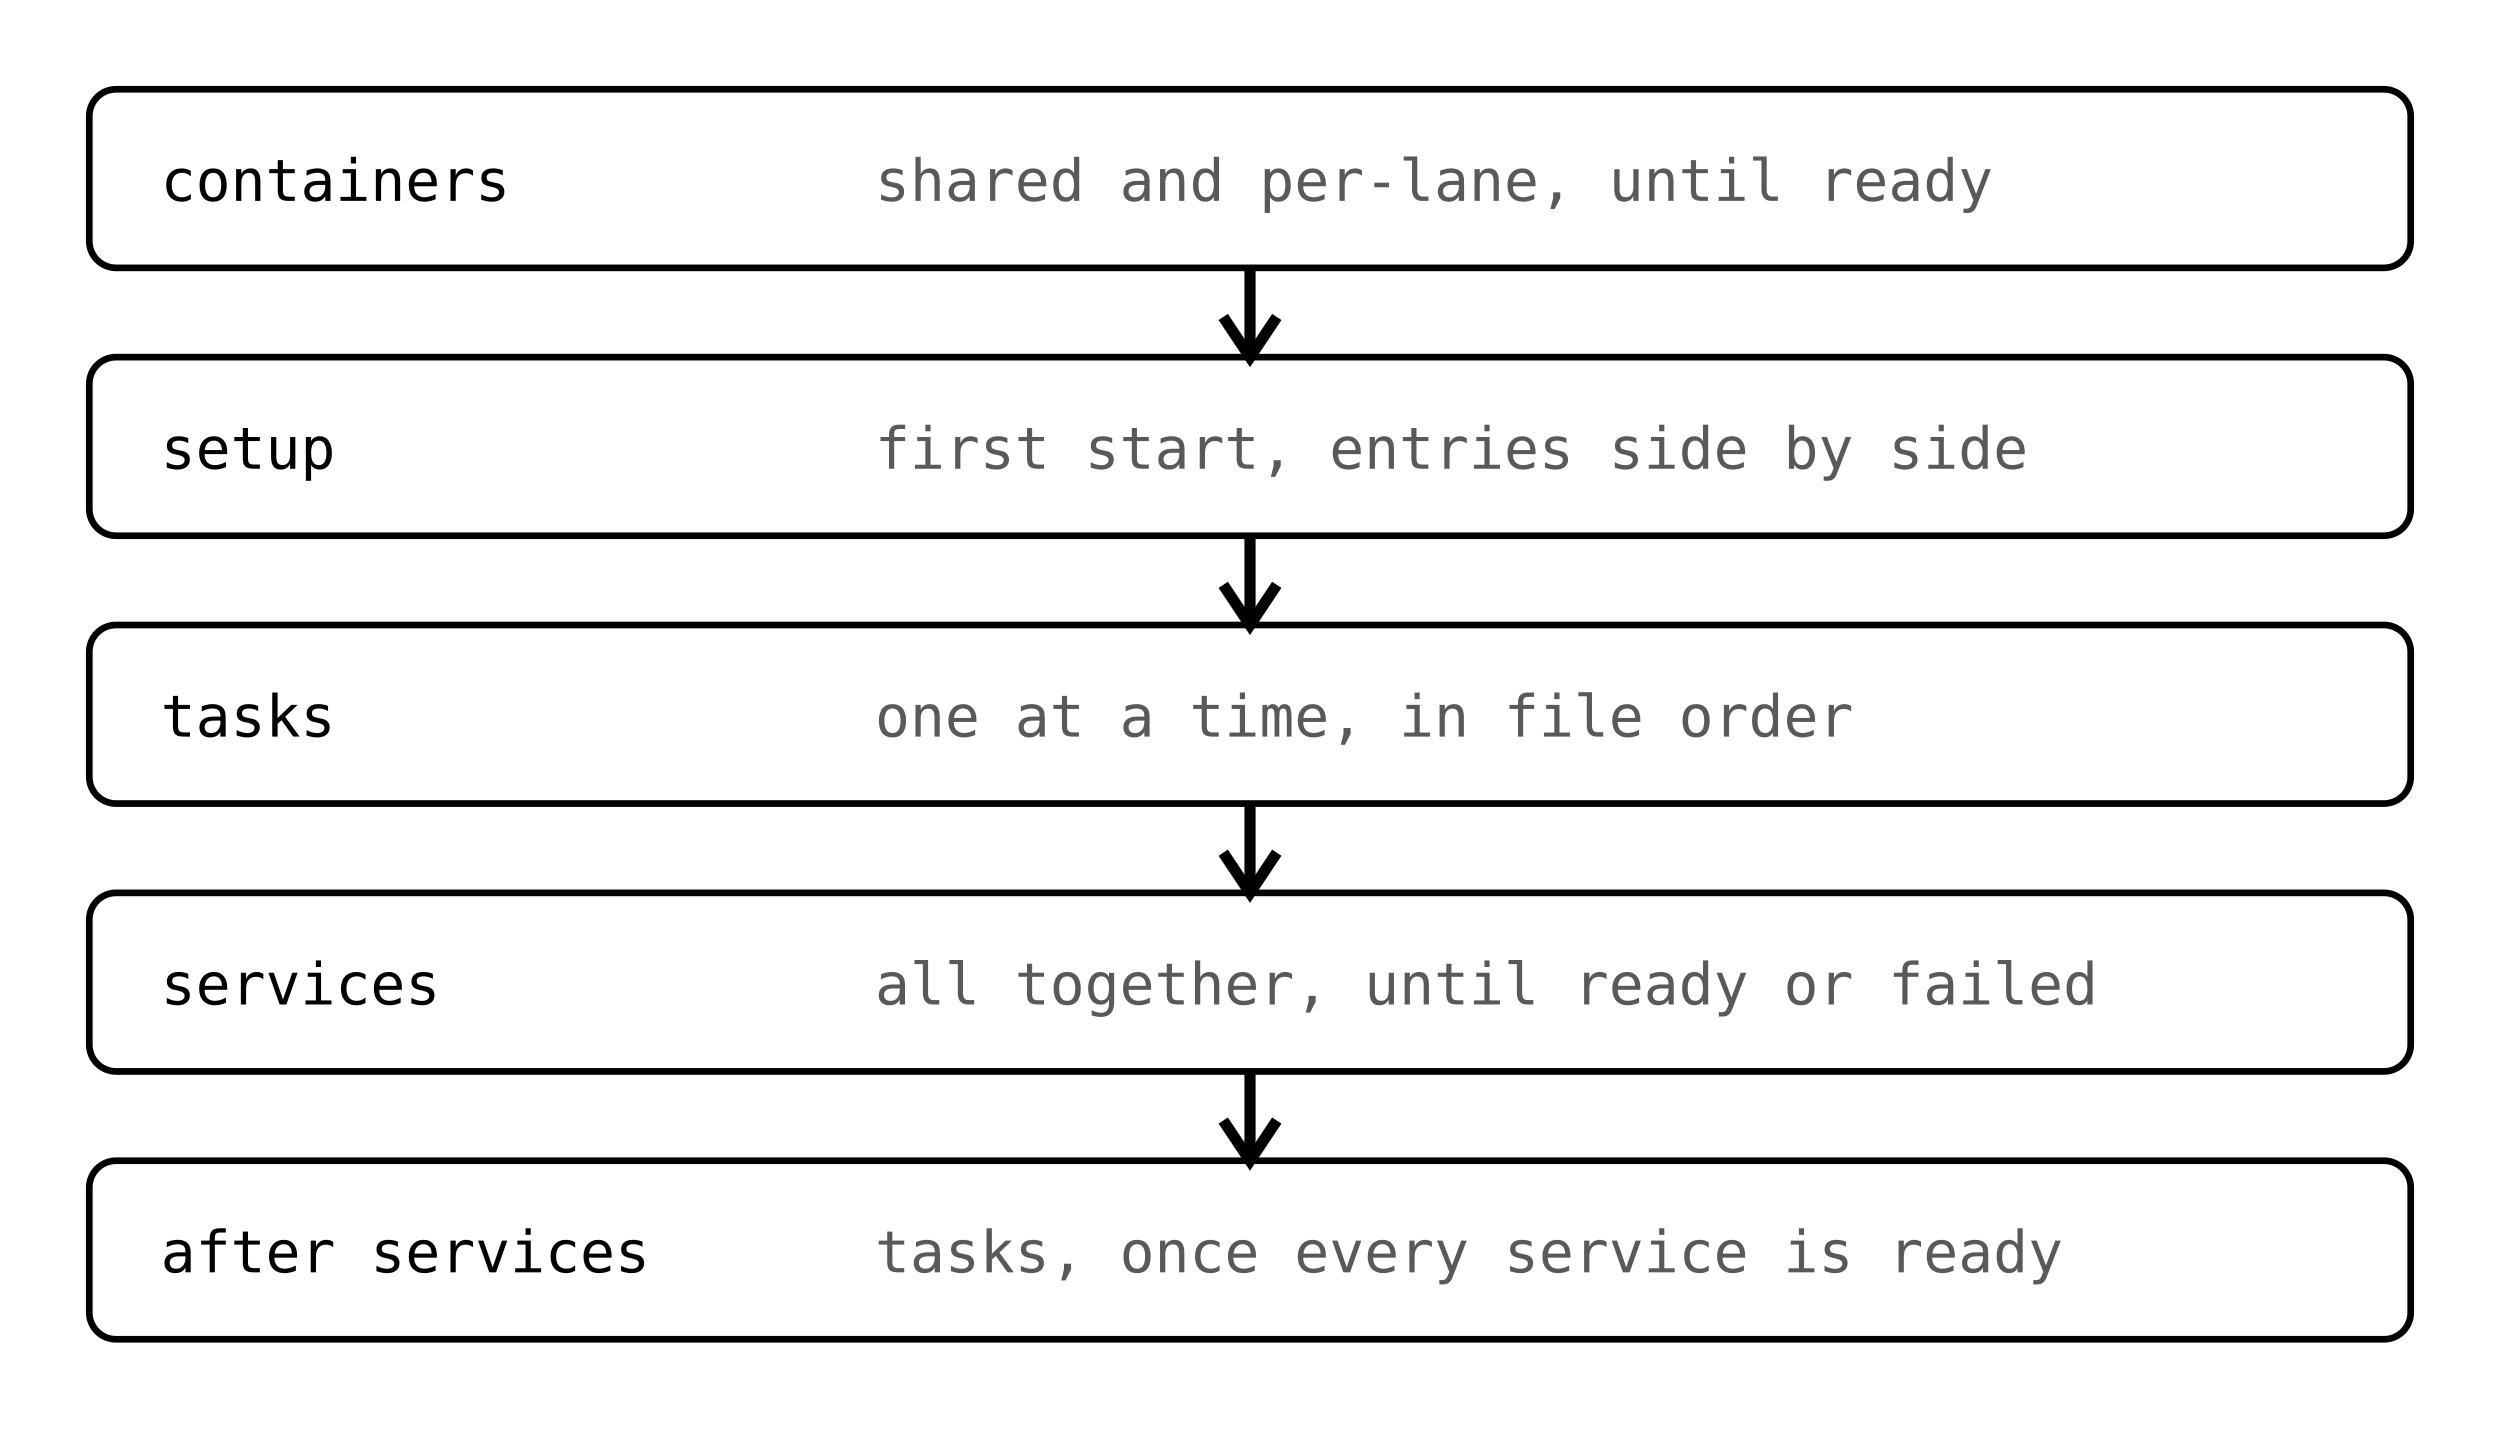
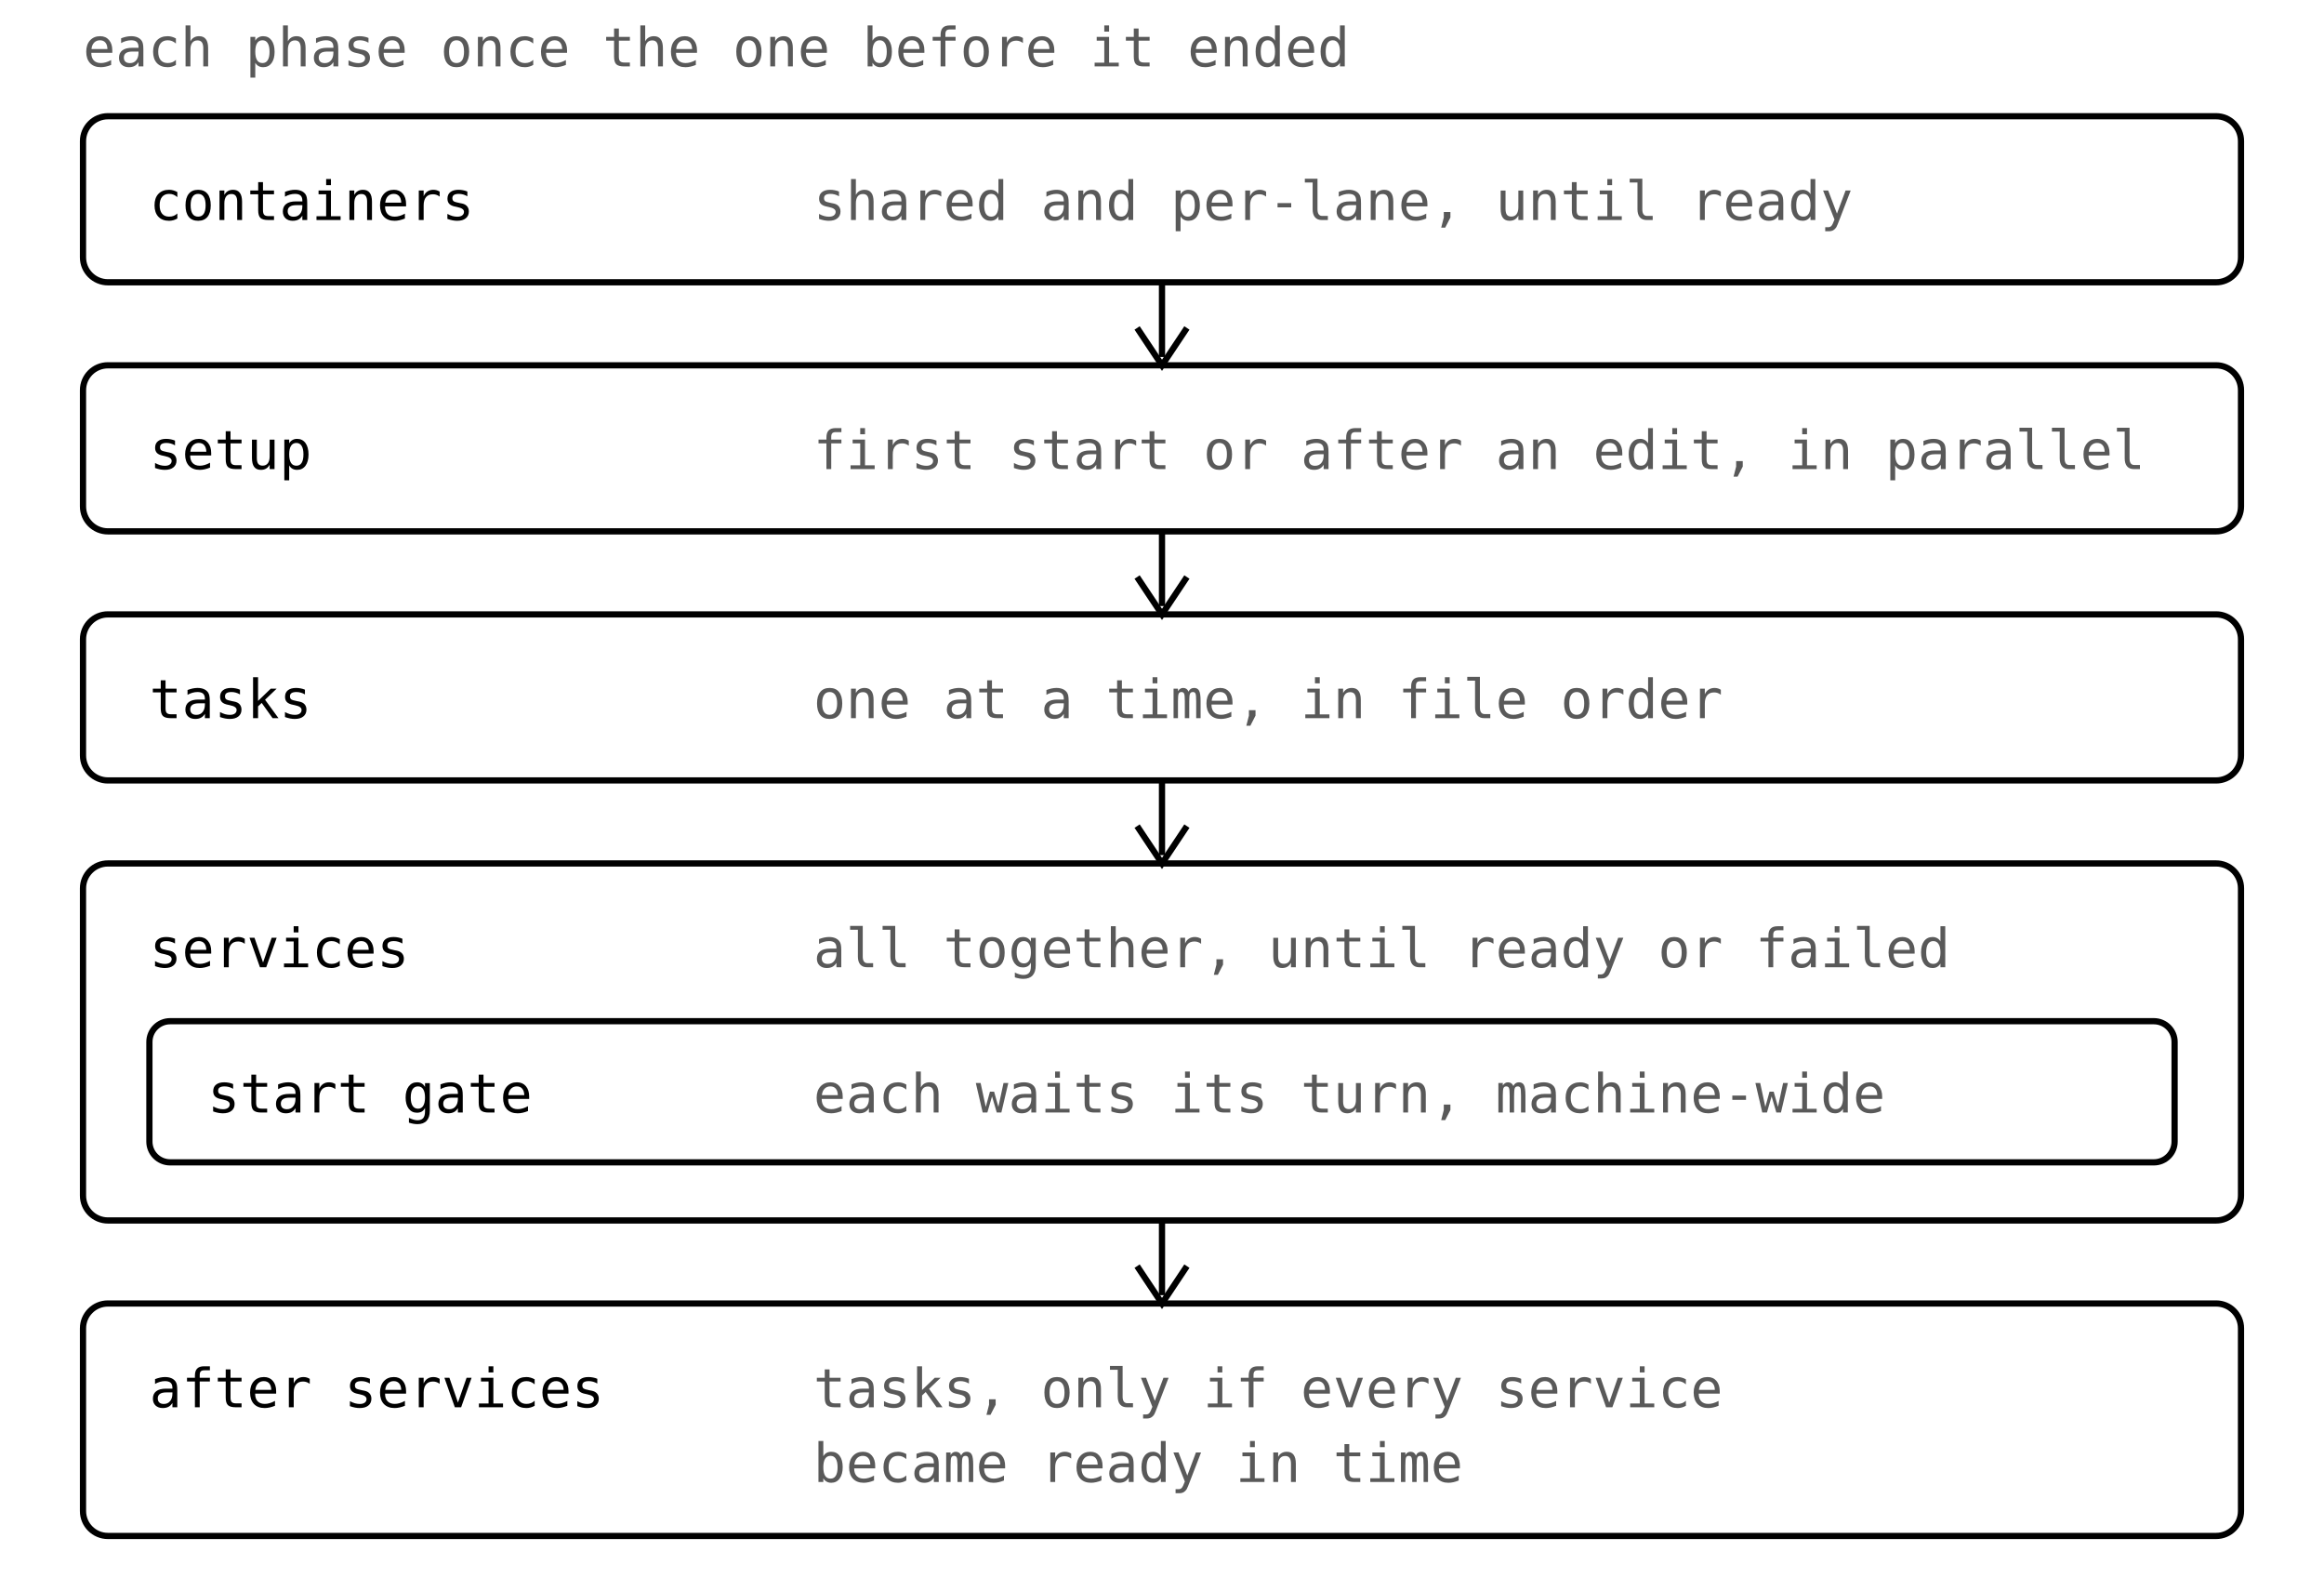
- <svg xmlns="http://www.w3.org/2000/svg" viewBox="0 0 560 320" role="img" font-family="'JetBrains Mono', ui-monospace, monospace" font-size="13">
+ <svg xmlns="http://www.w3.org/2000/svg" viewBox="0 0 560 380" role="img" font-family="'JetBrains Mono', ui-monospace, monospace" font-size="13">
  <style>
    .line { stroke: var(--dl-diagram-line, currentColor); fill: none; stroke-width: 1.5; }
    .fill { fill: var(--dl-diagram-fill, transparent); stroke: var(--dl-diagram-line, currentColor); stroke-width: 1.5; }
-     .path { stroke: var(--dl-diagram-accent, currentColor); fill: none; stroke-width: 2.5; }
    .label { fill: currentColor; }
    .dim { fill: currentColor; opacity: 0.65; }
  </style>
-   <rect class="line" x="20" y="20" width="520" height="40" rx="6" />
-   <text class="label" x="36" y="45">containers</text>
-   <text class="dim" x="196" y="45">shared and per-lane, until ready</text>
-   <path class="path" d="M 280 60 L 280 78" />
-   <path class="path" d="M 274 71 L 280 80 L 286 71" />
-   <rect class="line" x="20" y="80" width="520" height="40" rx="6" />
-   <text class="label" x="36" y="105">setup</text>
-   <text class="dim" x="196" y="105">first start, entries side by side</text>
-   <path class="path" d="M 280 120 L 280 138" />
-   <path class="path" d="M 274 131 L 280 140 L 286 131" />
-   <rect class="line" x="20" y="140" width="520" height="40" rx="6" />
-   <text class="label" x="36" y="165">tasks</text>
-   <text class="dim" x="196" y="165">one at a time, in file order</text>
-   <path class="path" d="M 280 180 L 280 198" />
-   <path class="path" d="M 274 191 L 280 200 L 286 191" />
-   <rect class="fill" x="20" y="200" width="520" height="40" rx="6" />
-   <text class="label" x="36" y="225">services</text>
-   <text class="dim" x="196" y="225">all together, until ready or failed</text>
-   <path class="path" d="M 280 240 L 280 258" />
-   <path class="path" d="M 274 251 L 280 260 L 286 251" />
-   <rect class="line" x="20" y="260" width="520" height="40" rx="6" />
-   <text class="label" x="36" y="285">after services</text>
-   <text class="dim" x="196" y="285">tasks, once every service is ready</text>
+   <text class="dim" x="20" y="16">each phase once the one before it ended</text>
+   <rect class="line" x="20" y="28" width="520" height="40" rx="6" />
+   <text class="label" x="36" y="53">containers</text>
+   <text class="dim" x="196" y="53">shared and per-lane, until ready</text>
+   <path class="line" d="M 280 68 L 280 86" />
+   <path class="line" d="M 274 79 L 280 88 L 286 79" />
+   <rect class="line" x="20" y="88" width="520" height="40" rx="6" />
+   <text class="label" x="36" y="113">setup</text>
+   <text class="dim" x="196" y="113">first start or after an edit, in parallel</text>
+   <path class="line" d="M 280 128 L 280 146" />
+   <path class="line" d="M 274 139 L 280 148 L 286 139" />
+   <rect class="line" x="20" y="148" width="520" height="40" rx="6" />
+   <text class="label" x="36" y="173">tasks</text>
+   <text class="dim" x="196" y="173">one at a time, in file order</text>
+   <path class="line" d="M 280 188 L 280 206" />
+   <path class="line" d="M 274 199 L 280 208 L 286 199" />
+   <rect class="fill" x="20" y="208" width="520" height="86" rx="6" />
+   <text class="label" x="36" y="233">services</text>
+   <text class="dim" x="196" y="233">all together, until ready or failed</text>
+   <rect class="line" x="36" y="246" width="488" height="34" rx="5" />
+   <text class="label" x="50" y="268">start gate</text>
+   <text class="dim" x="196" y="268">each waits its turn, machine-wide</text>
+   <path class="line" d="M 280 294 L 280 312" />
+   <path class="line" d="M 274 305 L 280 314 L 286 305" />
+   <rect class="line" x="20" y="314" width="520" height="56" rx="6" />
+   <text class="label" x="36" y="339">after services</text>
+   <text class="dim" x="196" y="339">tasks, only if every service</text>
+   <text class="dim" x="196" y="357">became ready in time</text>
</svg>
